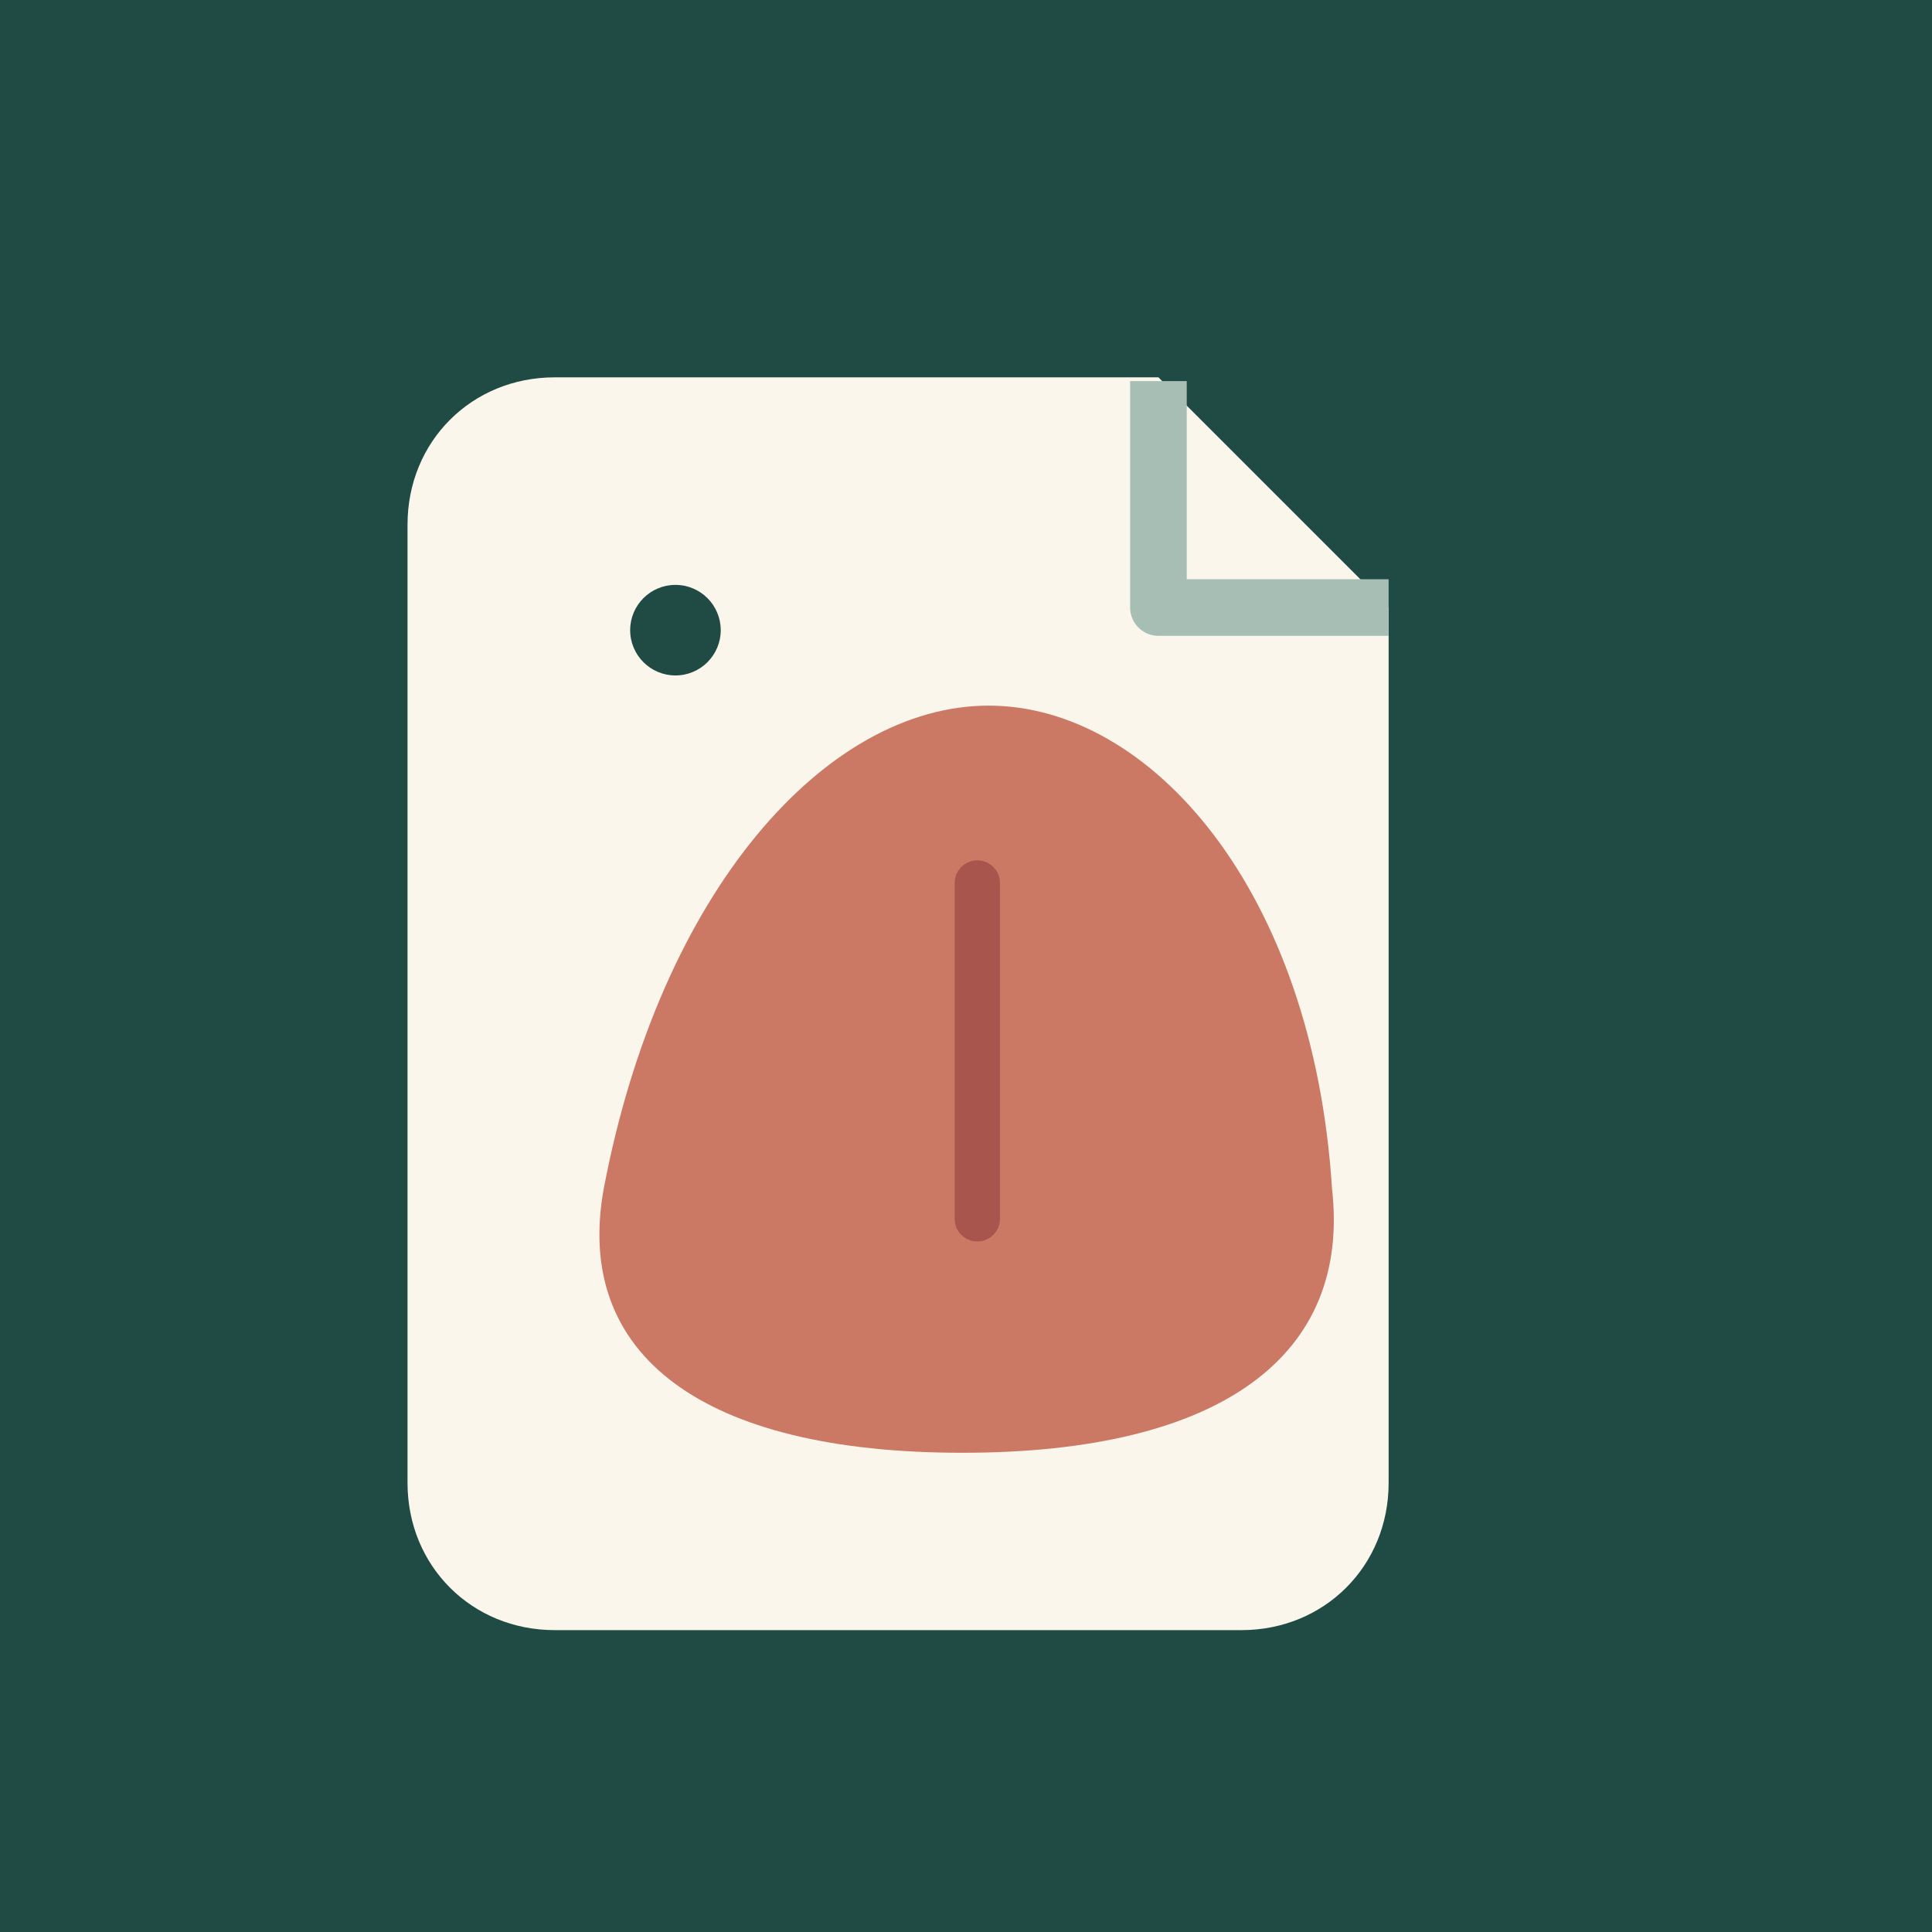
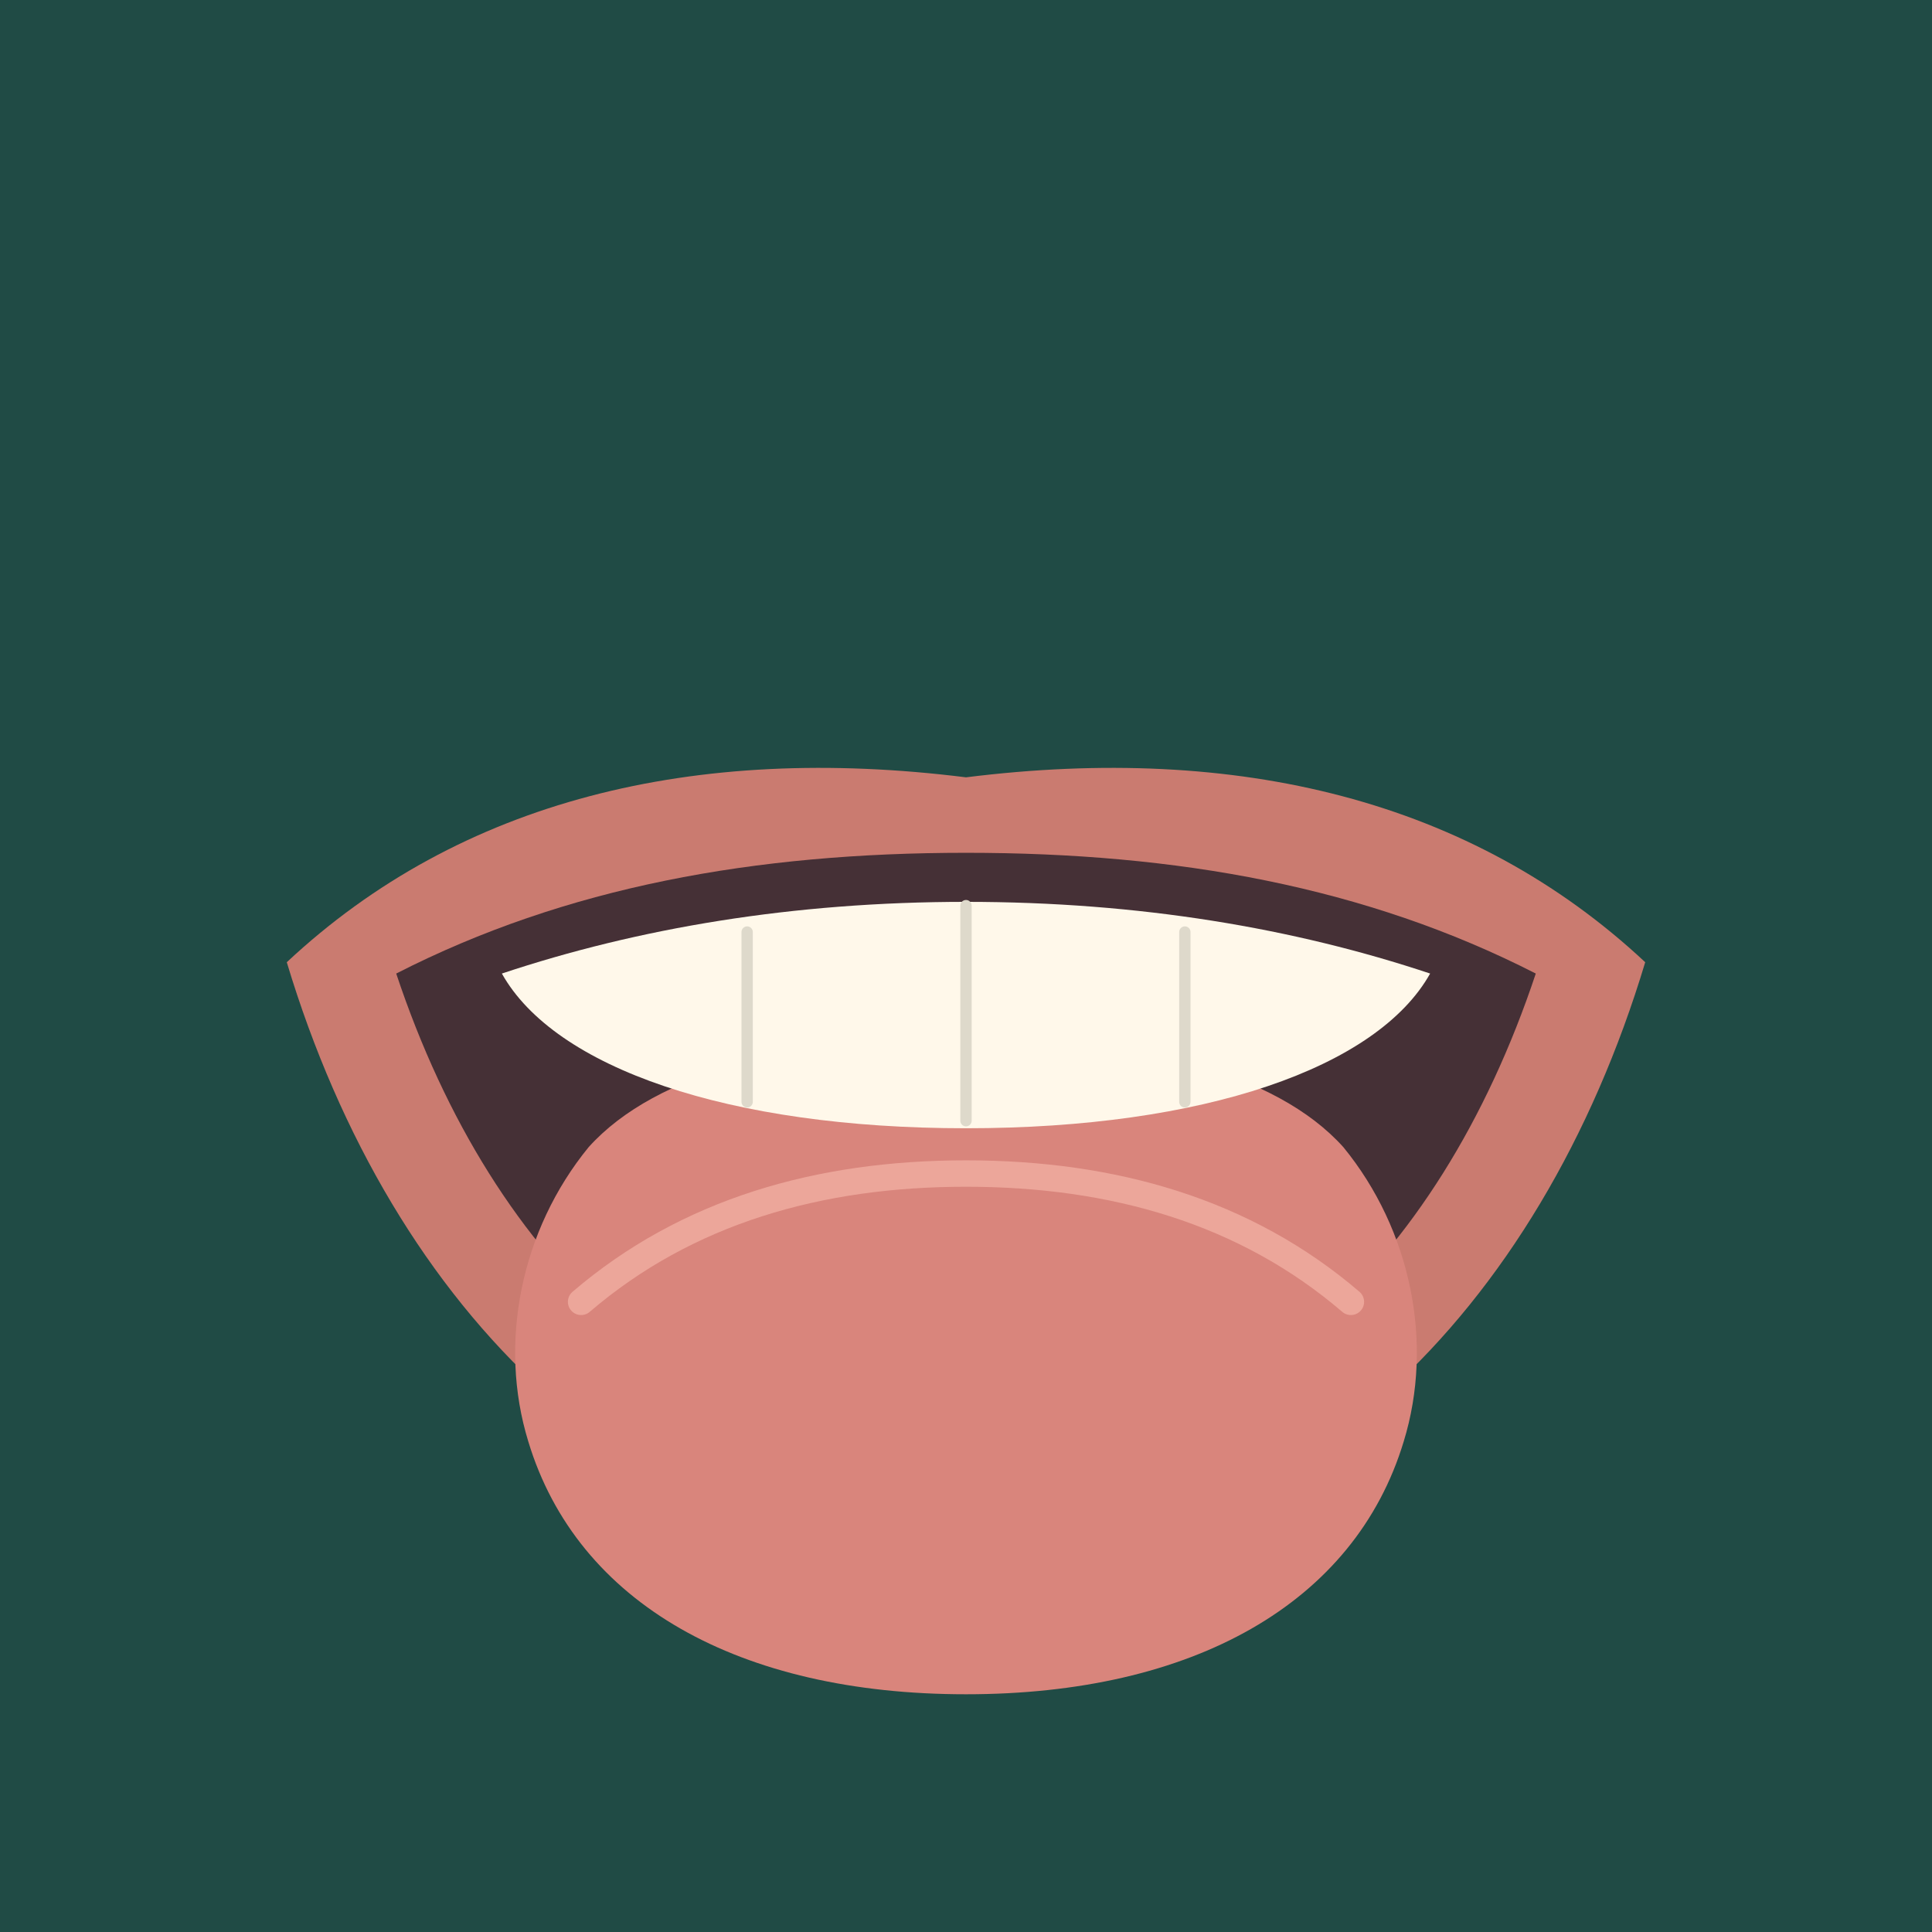
- <svg xmlns="http://www.w3.org/2000/svg" viewBox="0 0 512 512" role="img" aria-labelledby="title">
+ <svg xmlns="http://www.w3.org/2000/svg" viewBox="0 0 512 512" role="img" aria-labelledby="title desc">
  <rect width="512" height="512" fill="#204B45" />
-   <path d="M147 100h160l61 61v232c0 22-17 39-39 39H147c-22 0-39-17-39-39V139c0-22 17-39 39-39Z" fill="#FAF6EC" />
-   <path d="M307 101v60h61" fill="none" stroke="#A7BEB4" stroke-width="15" stroke-linejoin="round" />
-   <path d="M160 315c15-79 59-128 102-128s86 49 91 128c5 44-29 70-98 70s-103-26-95-70Z" fill="#CB7965" />
-   <path d="M259 234v89" fill="none" stroke="#A7554D" stroke-width="12" stroke-linecap="round" />
-   <circle cx="179" cy="167" r="12" fill="#204B45" />
+   <path d="M76 255c46-43 108-58 180-49 72-9 134 6 180 49-28 93-94 158-180 158S104 348 76 255Z" fill="#CA7B70" />
+   <path d="M105 258c45-23 95-32 151-32s106 9 151 32c-26 78-80 128-151 128s-125-50-151-128Z" fill="#453036" />
+   <path d="M156 304c18-20 55-29 100-29s82 9 100 29c18 22 24 52 16 78-13 43-56 67-116 67s-103-24-116-67c-8-26-2-56 16-78Z" fill="#D9857C" />
+   <path d="M154 345c28-24 63-34 102-34s74 10 102 34" fill="none" stroke="#ECA69A" stroke-width="7" stroke-linecap="round" />
+   <path d="M133 258c36-12 77-19 123-19s87 7 123 19c-14 25-60 41-123 41s-109-16-123-41Z" fill="#FFF8EA" />
+   <path d="M198 247v45m58-52v57m58-50v45" fill="none" stroke="#DED9CB" stroke-width="3" stroke-linecap="round" />
</svg>
